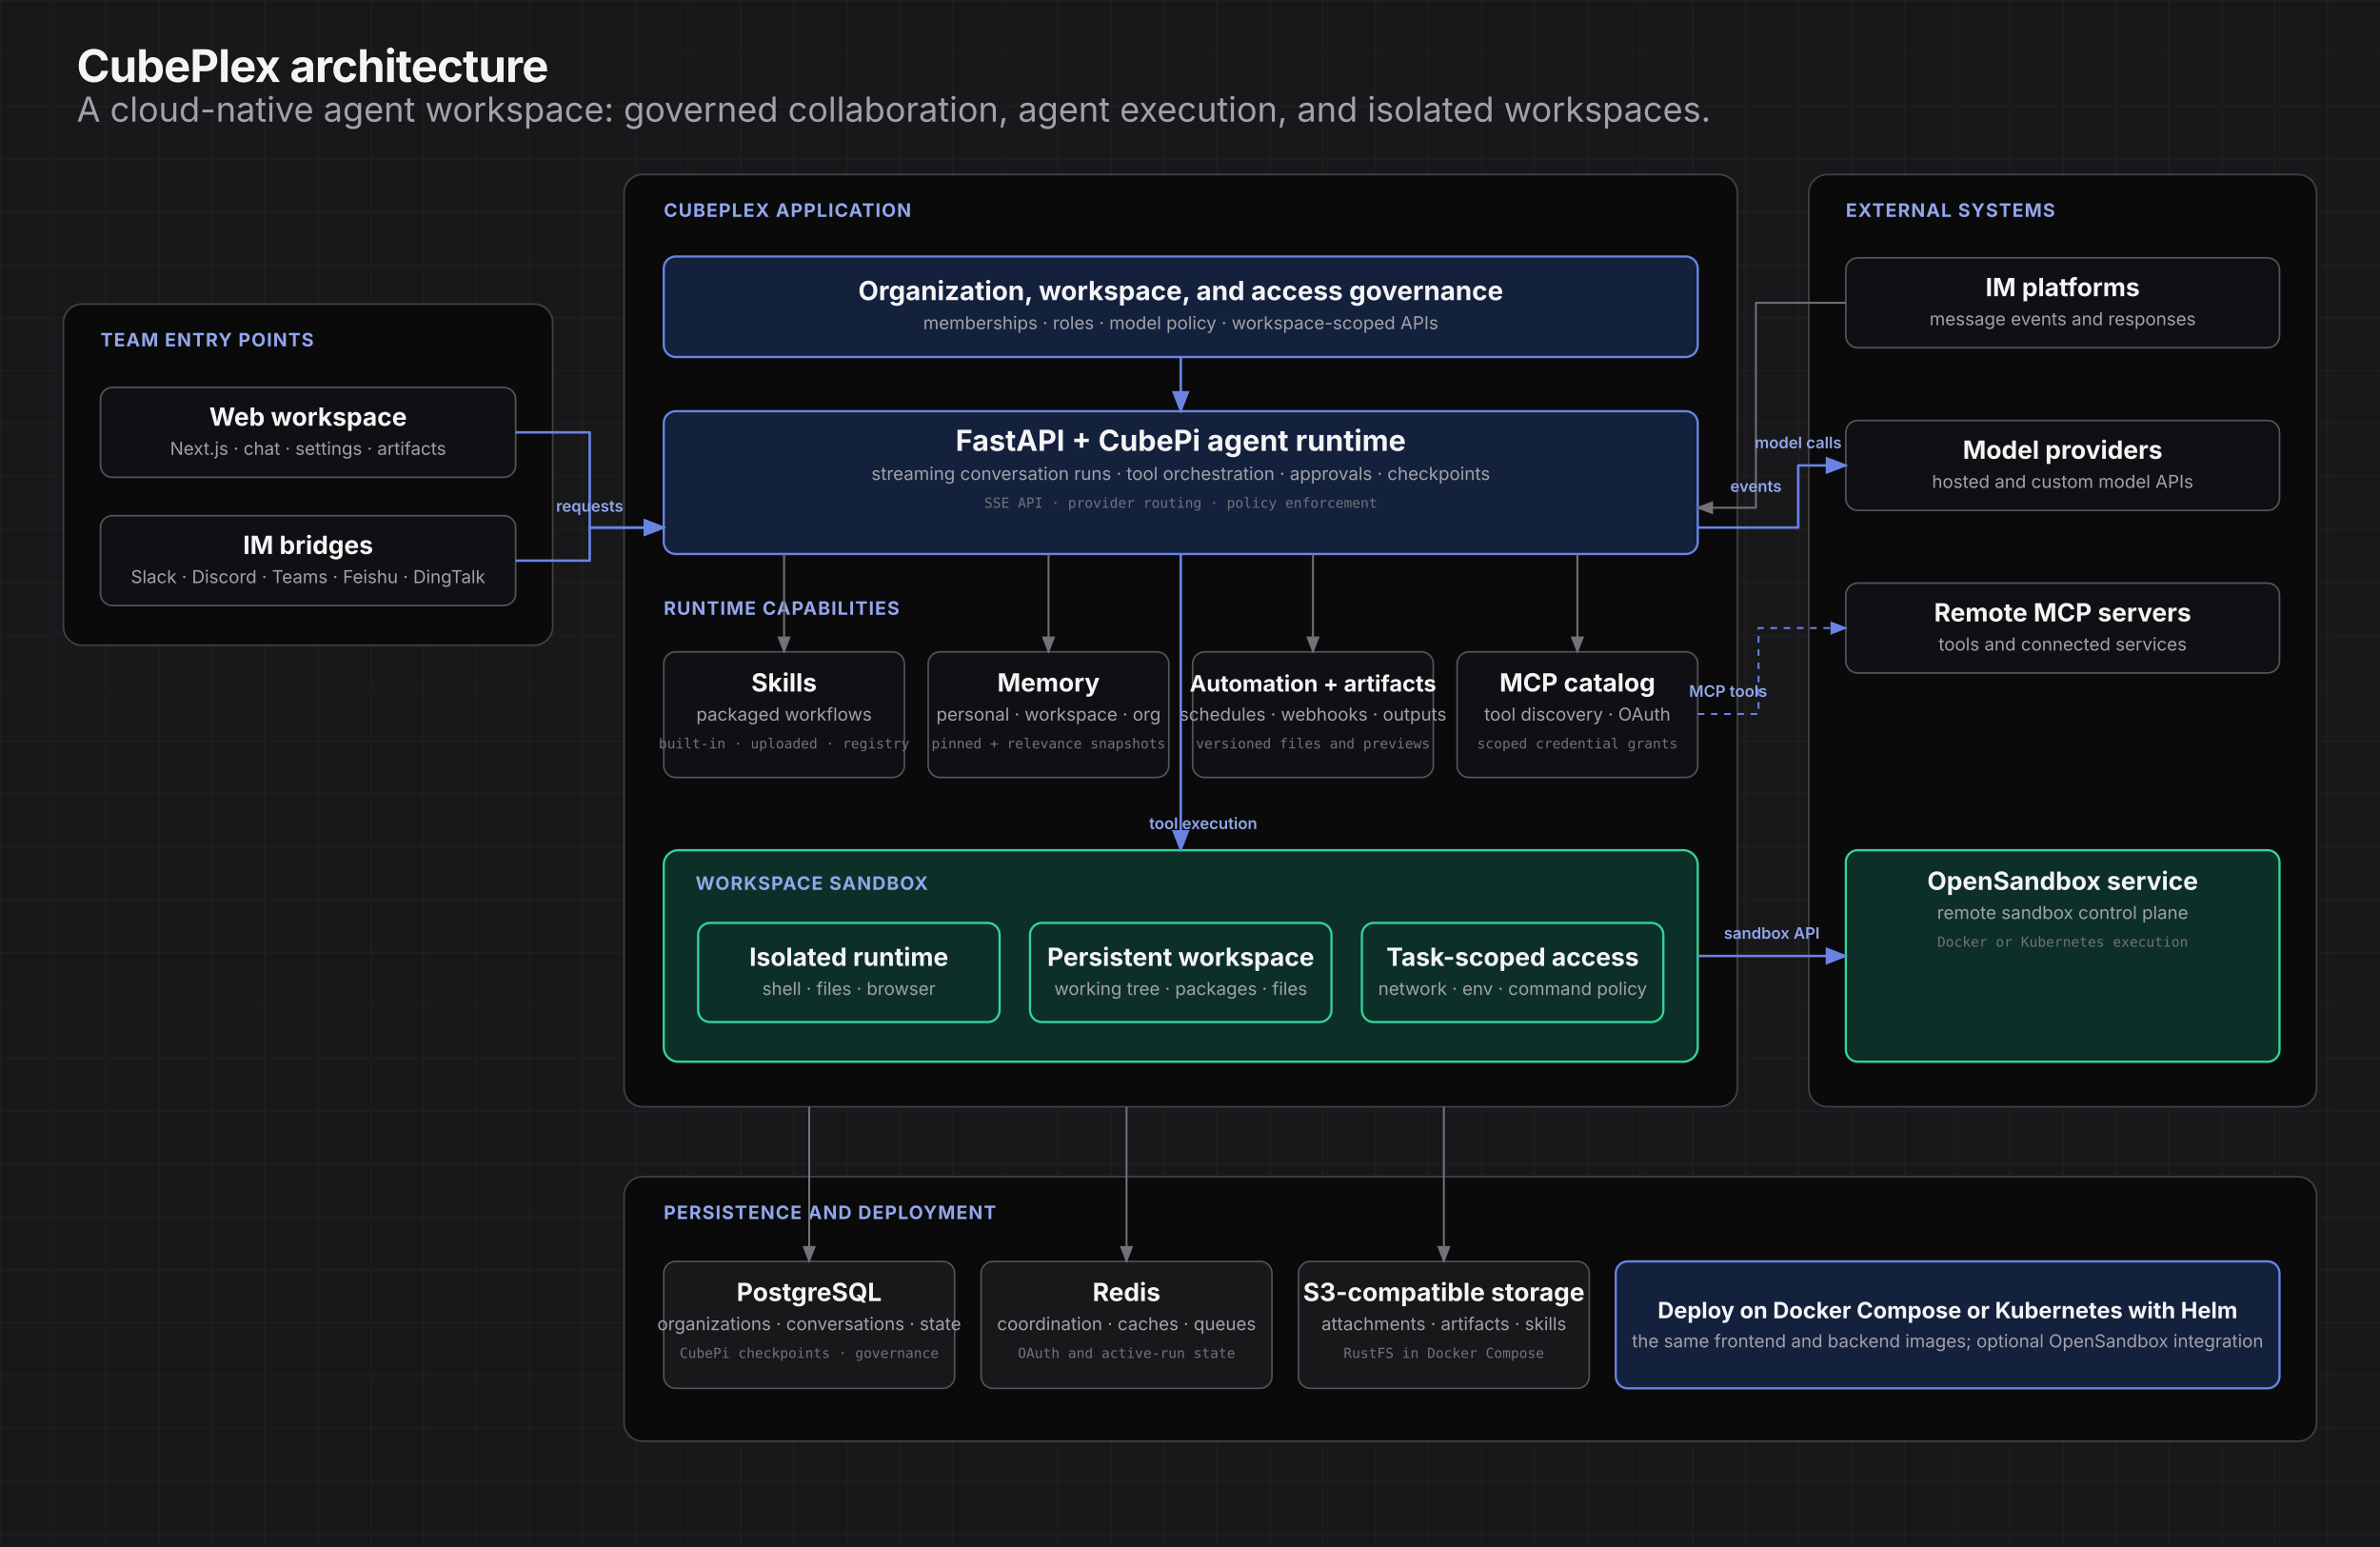
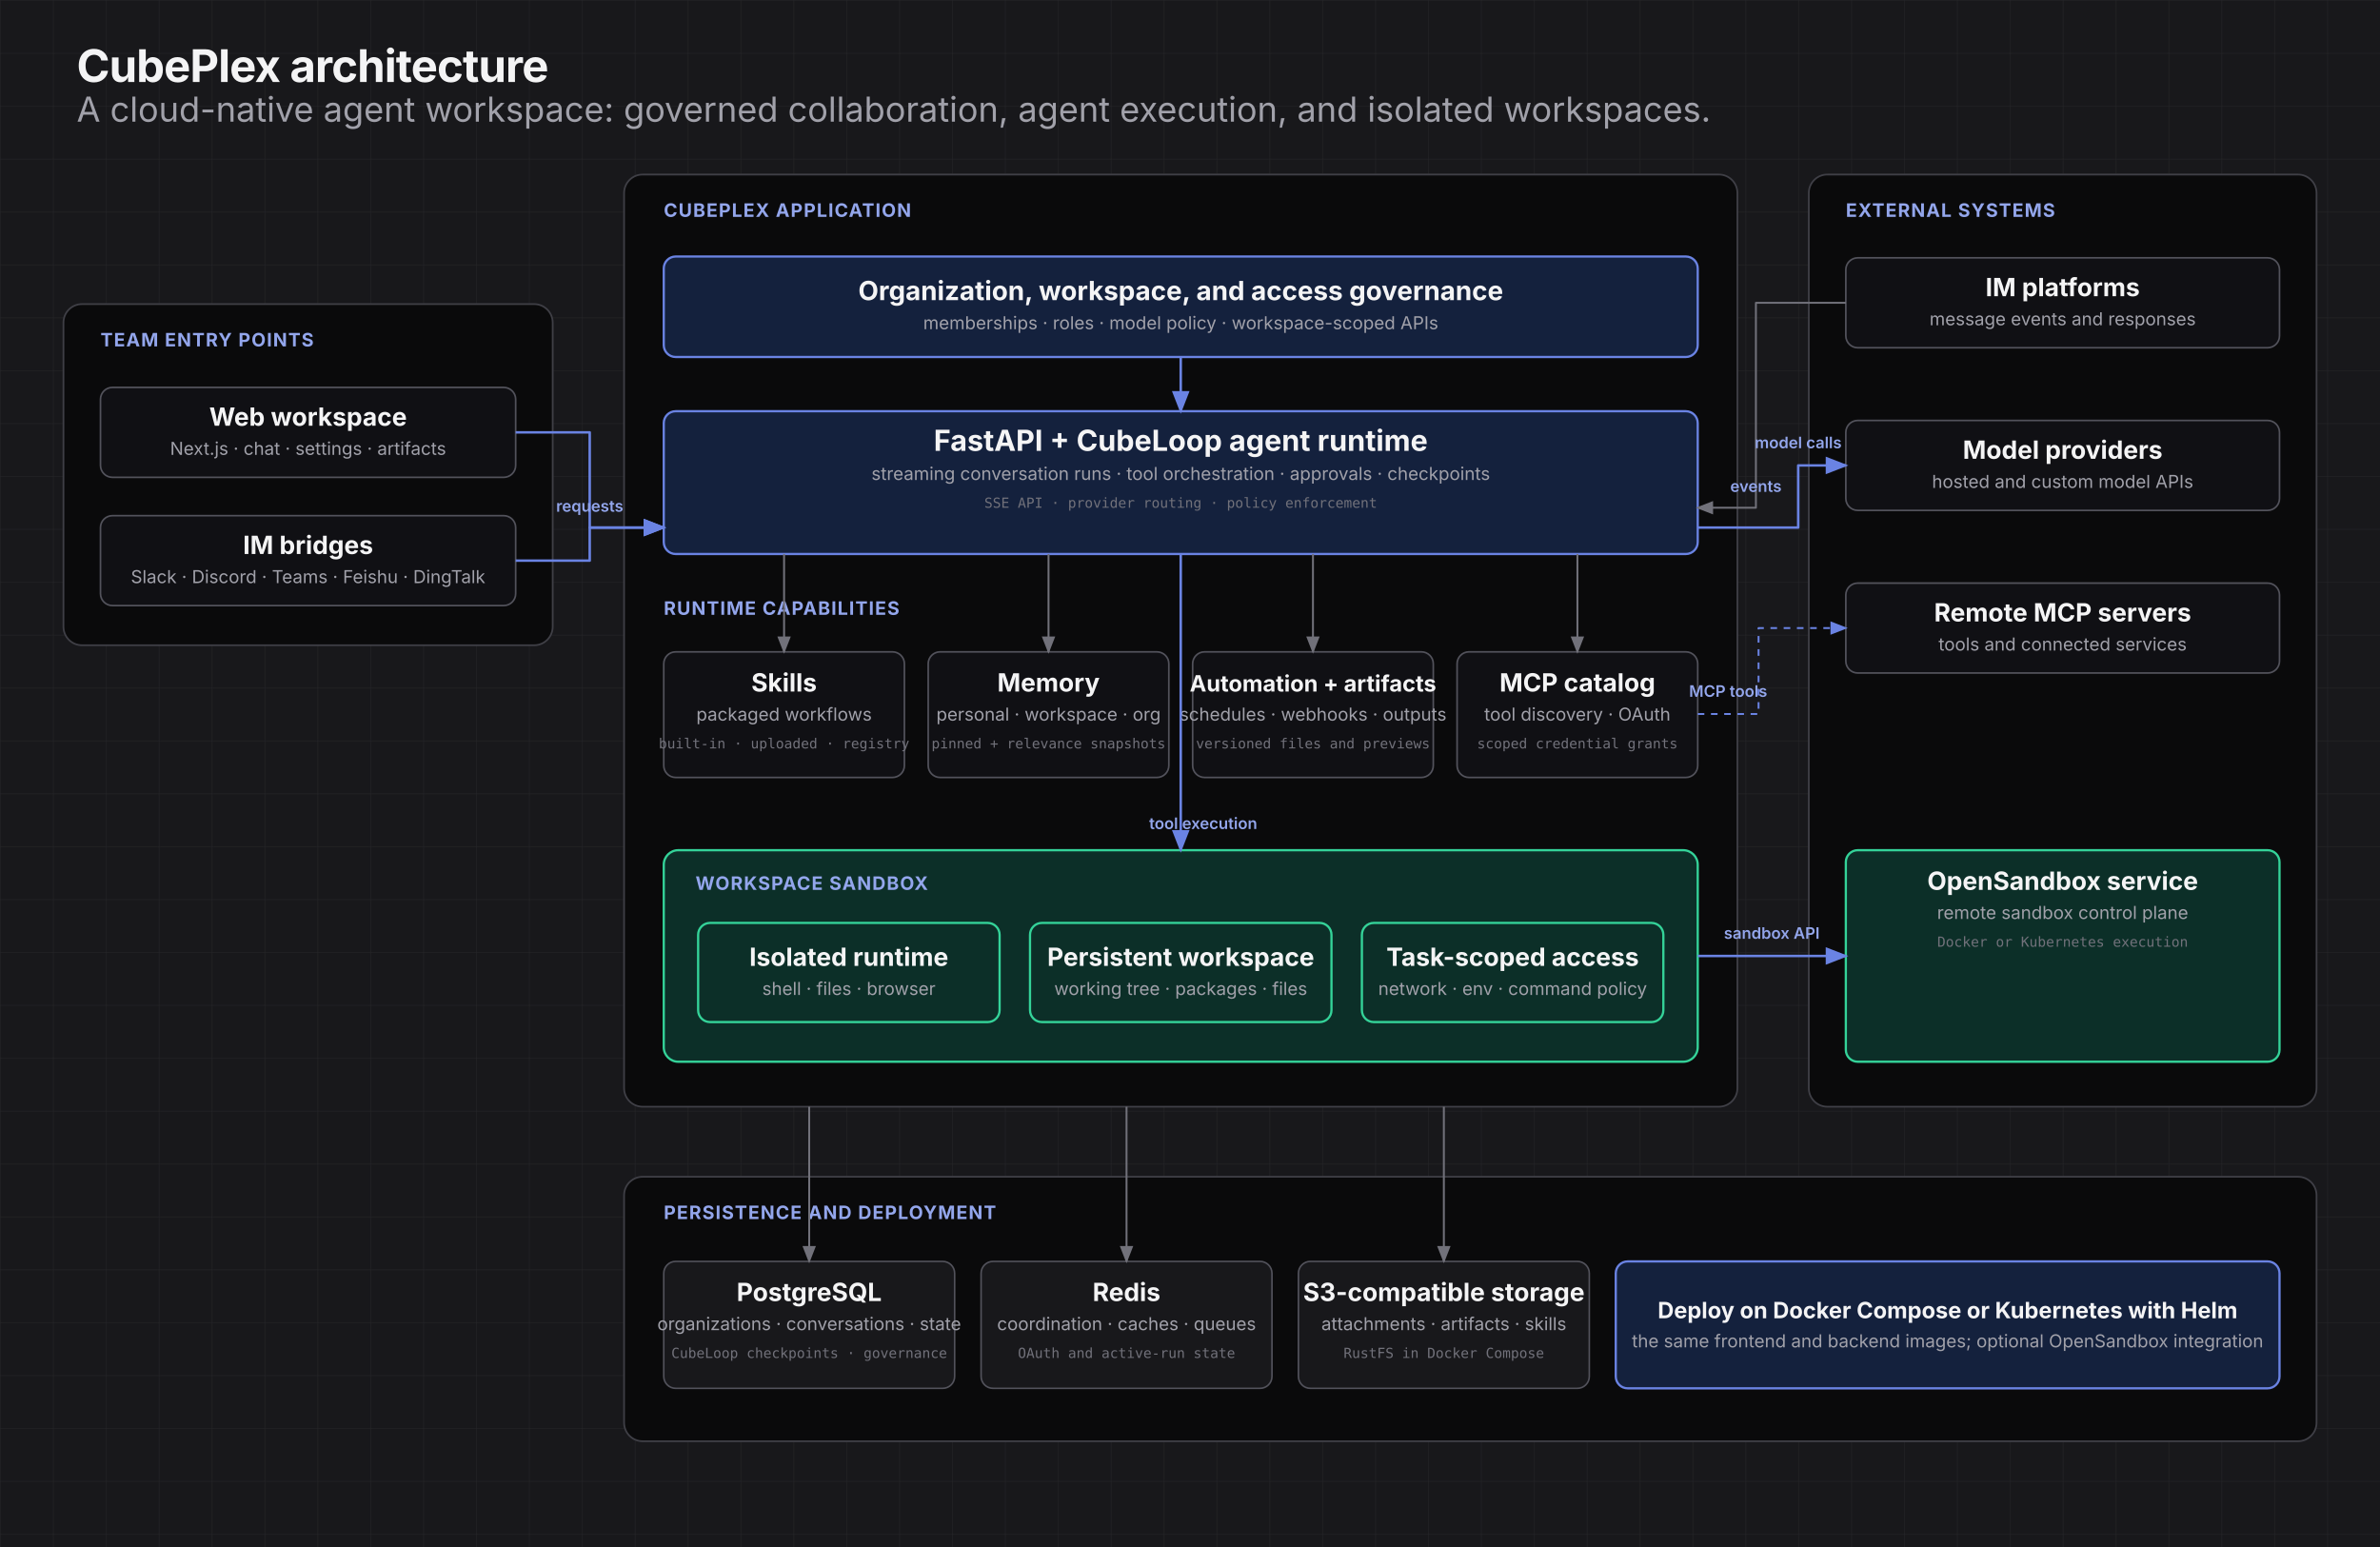
<svg xmlns="http://www.w3.org/2000/svg" viewBox="0 0 1800 1170" role="img" aria-labelledby="title desc">
  <defs>
    <pattern id="grid" width="40" height="40" patternUnits="userSpaceOnUse">
      <path d="M40 0H0V40" fill="none" stroke="#27272a" stroke-width=".7" />
    </pattern>
    <marker id="arrow-blue" markerWidth="9" markerHeight="7" refX="8" refY="3.5" orient="auto">
      <path d="M0 0L9 3.5 0 7Z" fill="#6a83e3" />
    </marker>
    <marker id="arrow-gray" markerWidth="9" markerHeight="7" refX="8" refY="3.5" orient="auto">
      <path d="M0 0L9 3.5 0 7Z" fill="#71717a" />
    </marker>
    <style>
      text { font-family: Inter, ui-sans-serif, system-ui, sans-serif; }
      .mono { font-family: 'JetBrains Mono', ui-monospace, monospace; }
      .title { fill:#f4f4f5; font-size:34px; font-weight:700; letter-spacing:-.6px; }
      .subtitle { fill:#a1a1aa; font-size:26px; }
      .section { fill:#93a6ec; font-size:14px; font-weight:650; letter-spacing:.8px; }
      .panel { fill:#0a0a0b; stroke:#3f3f46; stroke-width:1.3; }
      .box { fill:#101014; stroke:#52525b; stroke-width:1.25; }
      .key { fill:#14213d; stroke:#6a83e3; stroke-width:1.7; }
      .sandbox { fill:#0c2f28; stroke:#34d399; stroke-width:1.7; }
      .infra { fill:#18181b; stroke:#52525b; stroke-width:1.2; }
      .name { fill:#f4f4f5; font-weight:650; }
      .sub { fill:#a1a1aa; font-size:13.5px; }
      .tiny { fill:#71717a; font-size:10.5px; }
      .label { fill:#93a6ec; font-size:12px; font-weight:600; }
      .line-blue { fill:none; stroke:#6a83e3; stroke-width:1.9; marker-end:url(#arrow-blue); stroke-linejoin:round; }
      .line-gray { fill:none; stroke:#71717a; stroke-width:1.45; marker-end:url(#arrow-gray); stroke-linejoin:round; }
      .line-dashed { fill:none; stroke:#6a83e3; stroke-width:1.45; stroke-dasharray:5 5; marker-end:url(#arrow-blue); stroke-linejoin:round; }
    </style>
  </defs>
  <rect width="1800" height="1170" fill="#18181b" />
  <rect width="1800" height="1170" fill="url(#grid)" />
  <text x="58" y="62" class="title">CubePlex architecture</text>
  <text x="58" y="92" class="subtitle">A cloud-native agent workspace: governed collaboration, agent execution, and isolated workspaces.</text>
  <rect x="48" y="230" width="370" height="258" rx="14" class="panel" />
  <text x="76" y="262" class="section">TEAM ENTRY POINTS</text>
  <rect x="76" y="293" width="314" height="68" rx="9" class="box" />
  <text x="233" y="322" text-anchor="middle" class="name" style="font-size:19px">Web workspace</text>
  <text x="233" y="344" text-anchor="middle" class="sub">Next.js · chat · settings · artifacts</text>
  <rect x="76" y="390" width="314" height="68" rx="9" class="box" />
  <text x="233" y="419" text-anchor="middle" class="name" style="font-size:19px">IM bridges</text>
  <text x="233" y="441" text-anchor="middle" class="sub">Slack · Discord · Teams · Feishu · DingTalk</text>
  <rect x="472" y="132" width="842" height="705" rx="14" class="panel" />
  <text x="502" y="164" class="section">CUBEPLEX APPLICATION</text>
  <rect x="502" y="194" width="782" height="76" rx="9" class="key" />
  <text x="893" y="227" text-anchor="middle" class="name" style="font-size:20px">Organization, workspace, and access governance</text>
  <text x="893" y="249" text-anchor="middle" class="sub">memberships · roles · model policy · workspace-scoped APIs</text>
  <rect x="502" y="311" width="782" height="108" rx="9" class="key" />
-   <text x="893" y="341" text-anchor="middle" class="name" style="font-size:22px">FastAPI + CubePi agent runtime</text>
+   <text x="893" y="341" text-anchor="middle" class="name" style="font-size:22px">FastAPI + CubeLoop agent runtime</text>
  <text x="893" y="363" text-anchor="middle" class="sub">streaming conversation runs · tool orchestration · approvals · checkpoints</text>
  <text x="893" y="384" text-anchor="middle" class="tiny mono">SSE API · provider routing · policy enforcement</text>
  <text x="502" y="465" class="section">RUNTIME CAPABILITIES</text>
  <rect x="502" y="493" width="182" height="95" rx="9" class="box" />
  <text x="593" y="523" text-anchor="middle" class="name" style="font-size:19px">Skills</text>
  <text x="593" y="545" text-anchor="middle" class="sub">packaged workflows</text>
  <text x="593" y="566" text-anchor="middle" class="tiny mono">built-in · uploaded · registry</text>
  <rect x="702" y="493" width="182" height="95" rx="9" class="box" />
  <text x="793" y="523" text-anchor="middle" class="name" style="font-size:19px">Memory</text>
  <text x="793" y="545" text-anchor="middle" class="sub">personal · workspace · org</text>
  <text x="793" y="566" text-anchor="middle" class="tiny mono">pinned + relevance snapshots</text>
  <rect x="902" y="493" width="182" height="95" rx="9" class="box" />
  <text x="993" y="523" text-anchor="middle" class="name" style="font-size:17px">Automation + artifacts</text>
  <text x="993" y="545" text-anchor="middle" class="sub">schedules · webhooks · outputs</text>
  <text x="993" y="566" text-anchor="middle" class="tiny mono">versioned files and previews</text>
  <rect x="1102" y="493" width="182" height="95" rx="9" class="box" />
  <text x="1193" y="523" text-anchor="middle" class="name" style="font-size:19px">MCP catalog</text>
  <text x="1193" y="545" text-anchor="middle" class="sub">tool discovery · OAuth</text>
  <text x="1193" y="566" text-anchor="middle" class="tiny mono">scoped credential grants</text>
  <rect x="502" y="643" width="782" height="160" rx="11" class="sandbox" />
  <text x="526" y="673" class="section" fill="#6ee7b7">WORKSPACE SANDBOX</text>
  <rect x="528" y="698" width="228" height="75" rx="9" class="sandbox" />
  <text x="642" y="730.5" text-anchor="middle" class="name" style="font-size:19px">Isolated runtime</text>
  <text x="642" y="752.5" text-anchor="middle" class="sub">shell · files · browser</text>
  <rect x="779" y="698" width="228" height="75" rx="9" class="sandbox" />
  <text x="893" y="730.5" text-anchor="middle" class="name" style="font-size:19px">Persistent workspace</text>
  <text x="893" y="752.5" text-anchor="middle" class="sub">working tree · packages · files</text>
  <rect x="1030" y="698" width="228" height="75" rx="9" class="sandbox" />
  <text x="1144" y="730.5" text-anchor="middle" class="name" style="font-size:19px">Task-scoped access</text>
  <text x="1144" y="752.5" text-anchor="middle" class="sub">network · env · command policy</text>
  <rect x="1368" y="132" width="384" height="705" rx="14" class="panel" />
  <text x="1396" y="164" class="section">EXTERNAL SYSTEMS</text>
  <rect x="1396" y="195" width="328" height="68" rx="9" class="box" />
  <text x="1560" y="224" text-anchor="middle" class="name" style="font-size:19px">IM platforms</text>
  <text x="1560" y="246" text-anchor="middle" class="sub">message events and responses</text>
  <rect x="1396" y="318" width="328" height="68" rx="9" class="box" />
  <text x="1560" y="347" text-anchor="middle" class="name" style="font-size:19px">Model providers</text>
  <text x="1560" y="369" text-anchor="middle" class="sub">hosted and custom model APIs</text>
  <rect x="1396" y="441" width="328" height="68" rx="9" class="box" />
  <text x="1560" y="470" text-anchor="middle" class="name" style="font-size:19px">Remote MCP servers</text>
  <text x="1560" y="492" text-anchor="middle" class="sub">tools and connected services</text>
  <rect x="1396" y="643" width="328" height="160" rx="9" class="sandbox" />
  <text x="1560" y="673" text-anchor="middle" class="name" style="font-size:19px">OpenSandbox service</text>
  <text x="1560" y="695" text-anchor="middle" class="sub">remote sandbox control plane</text>
  <text x="1560" y="716" text-anchor="middle" class="tiny mono">Docker or Kubernetes execution</text>
  <path d="M390 327H446V399H502" class="line-blue" />
  <path d="M390 424H446V399H502" class="line-blue" />
  <text x="446" y="387" text-anchor="middle" class="label">requests</text>
  <path d="M893 270V311" class="line-blue" />
  <path d="M593 419V493" class="line-gray" />
  <path d="M793 419V493" class="line-gray" />
  <path d="M993 419V493" class="line-gray" />
  <path d="M1193 419V493" class="line-gray" />
  <path d="M893 419V643" class="line-blue" />
  <text x="910" y="627" text-anchor="middle" class="label">tool execution</text>
  <path d="M1396 229H1328V384H1284" class="line-gray" />
  <text x="1328" y="372" text-anchor="middle" class="label">events</text>
  <path d="M1284 399H1360V352H1396" class="line-blue" />
  <text x="1360" y="339" text-anchor="middle" class="label">model calls</text>
  <path d="M1284 540H1330V475H1396" class="line-dashed" />
  <text x="1307" y="527" text-anchor="middle" class="label">MCP tools</text>
  <path d="M1284 723H1396" class="line-blue" />
  <text x="1340" y="710" text-anchor="middle" class="label">sandbox API</text>
  <rect x="472" y="890" width="1280" height="200" rx="14" class="panel" />
  <text x="502" y="922" class="section">PERSISTENCE AND DEPLOYMENT</text>
  <rect x="502" y="954" width="220" height="96" rx="9" class="infra" />
  <text x="612" y="984" text-anchor="middle" class="name" style="font-size:19px">PostgreSQL</text>
  <text x="612" y="1006" text-anchor="middle" class="sub">organizations · conversations · state</text>
-   <text x="612" y="1027" text-anchor="middle" class="tiny mono">CubePi checkpoints · governance</text>
+   <text x="612" y="1027" text-anchor="middle" class="tiny mono">CubeLoop checkpoints · governance</text>
  <rect x="742" y="954" width="220" height="96" rx="9" class="infra" />
  <text x="852" y="984" text-anchor="middle" class="name" style="font-size:19px">Redis</text>
  <text x="852" y="1006" text-anchor="middle" class="sub">coordination · caches · queues</text>
  <text x="852" y="1027" text-anchor="middle" class="tiny mono">OAuth and active-run state</text>
  <rect x="982" y="954" width="220" height="96" rx="9" class="infra" />
  <text x="1092" y="984" text-anchor="middle" class="name" style="font-size:19px">S3-compatible storage</text>
  <text x="1092" y="1006" text-anchor="middle" class="sub">attachments · artifacts · skills</text>
  <text x="1092" y="1027" text-anchor="middle" class="tiny mono">RustFS in Docker Compose</text>
  <rect x="1222" y="954" width="502" height="96" rx="9" class="key" />
  <text x="1473" y="997" text-anchor="middle" class="name" style="font-size:17px">Deploy on Docker Compose or Kubernetes with Helm</text>
  <text x="1473" y="1019" text-anchor="middle" class="sub">the same frontend and backend images; optional OpenSandbox integration</text>
  <path d="M612 837V954" class="line-gray" />
  <path d="M852 837V954" class="line-gray" />
  <path d="M1092 837V954" class="line-gray" />
</svg>
